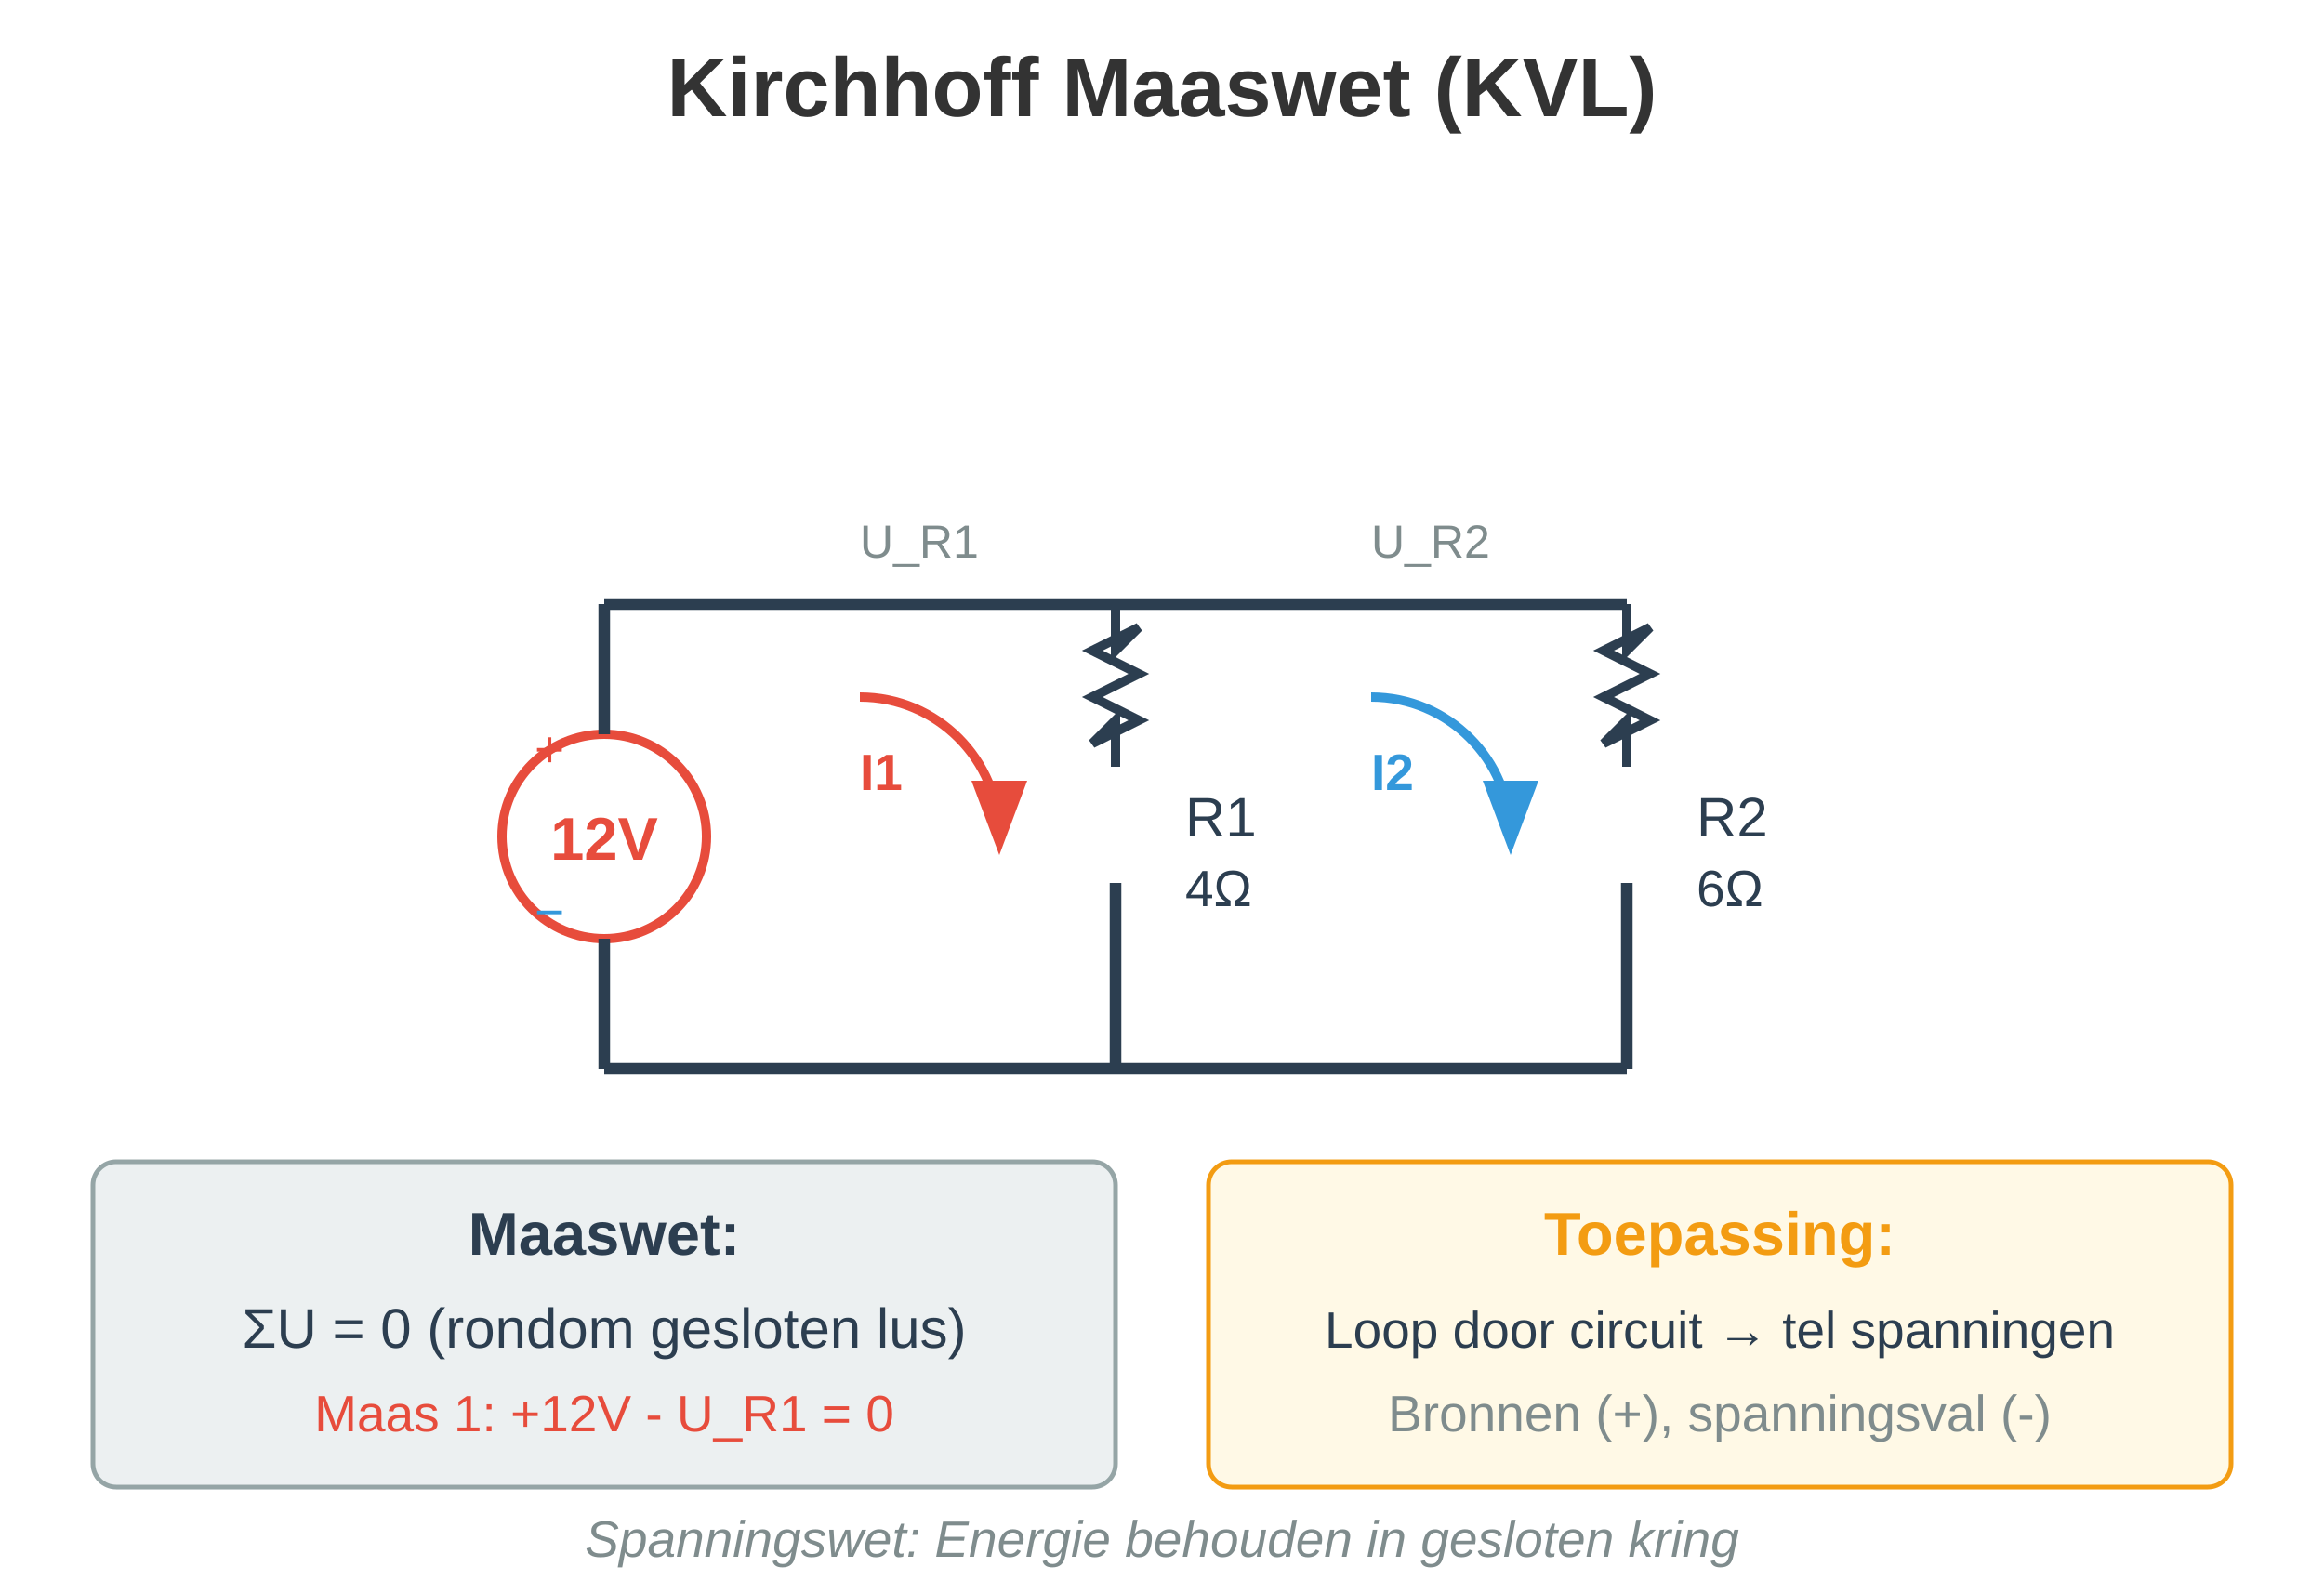
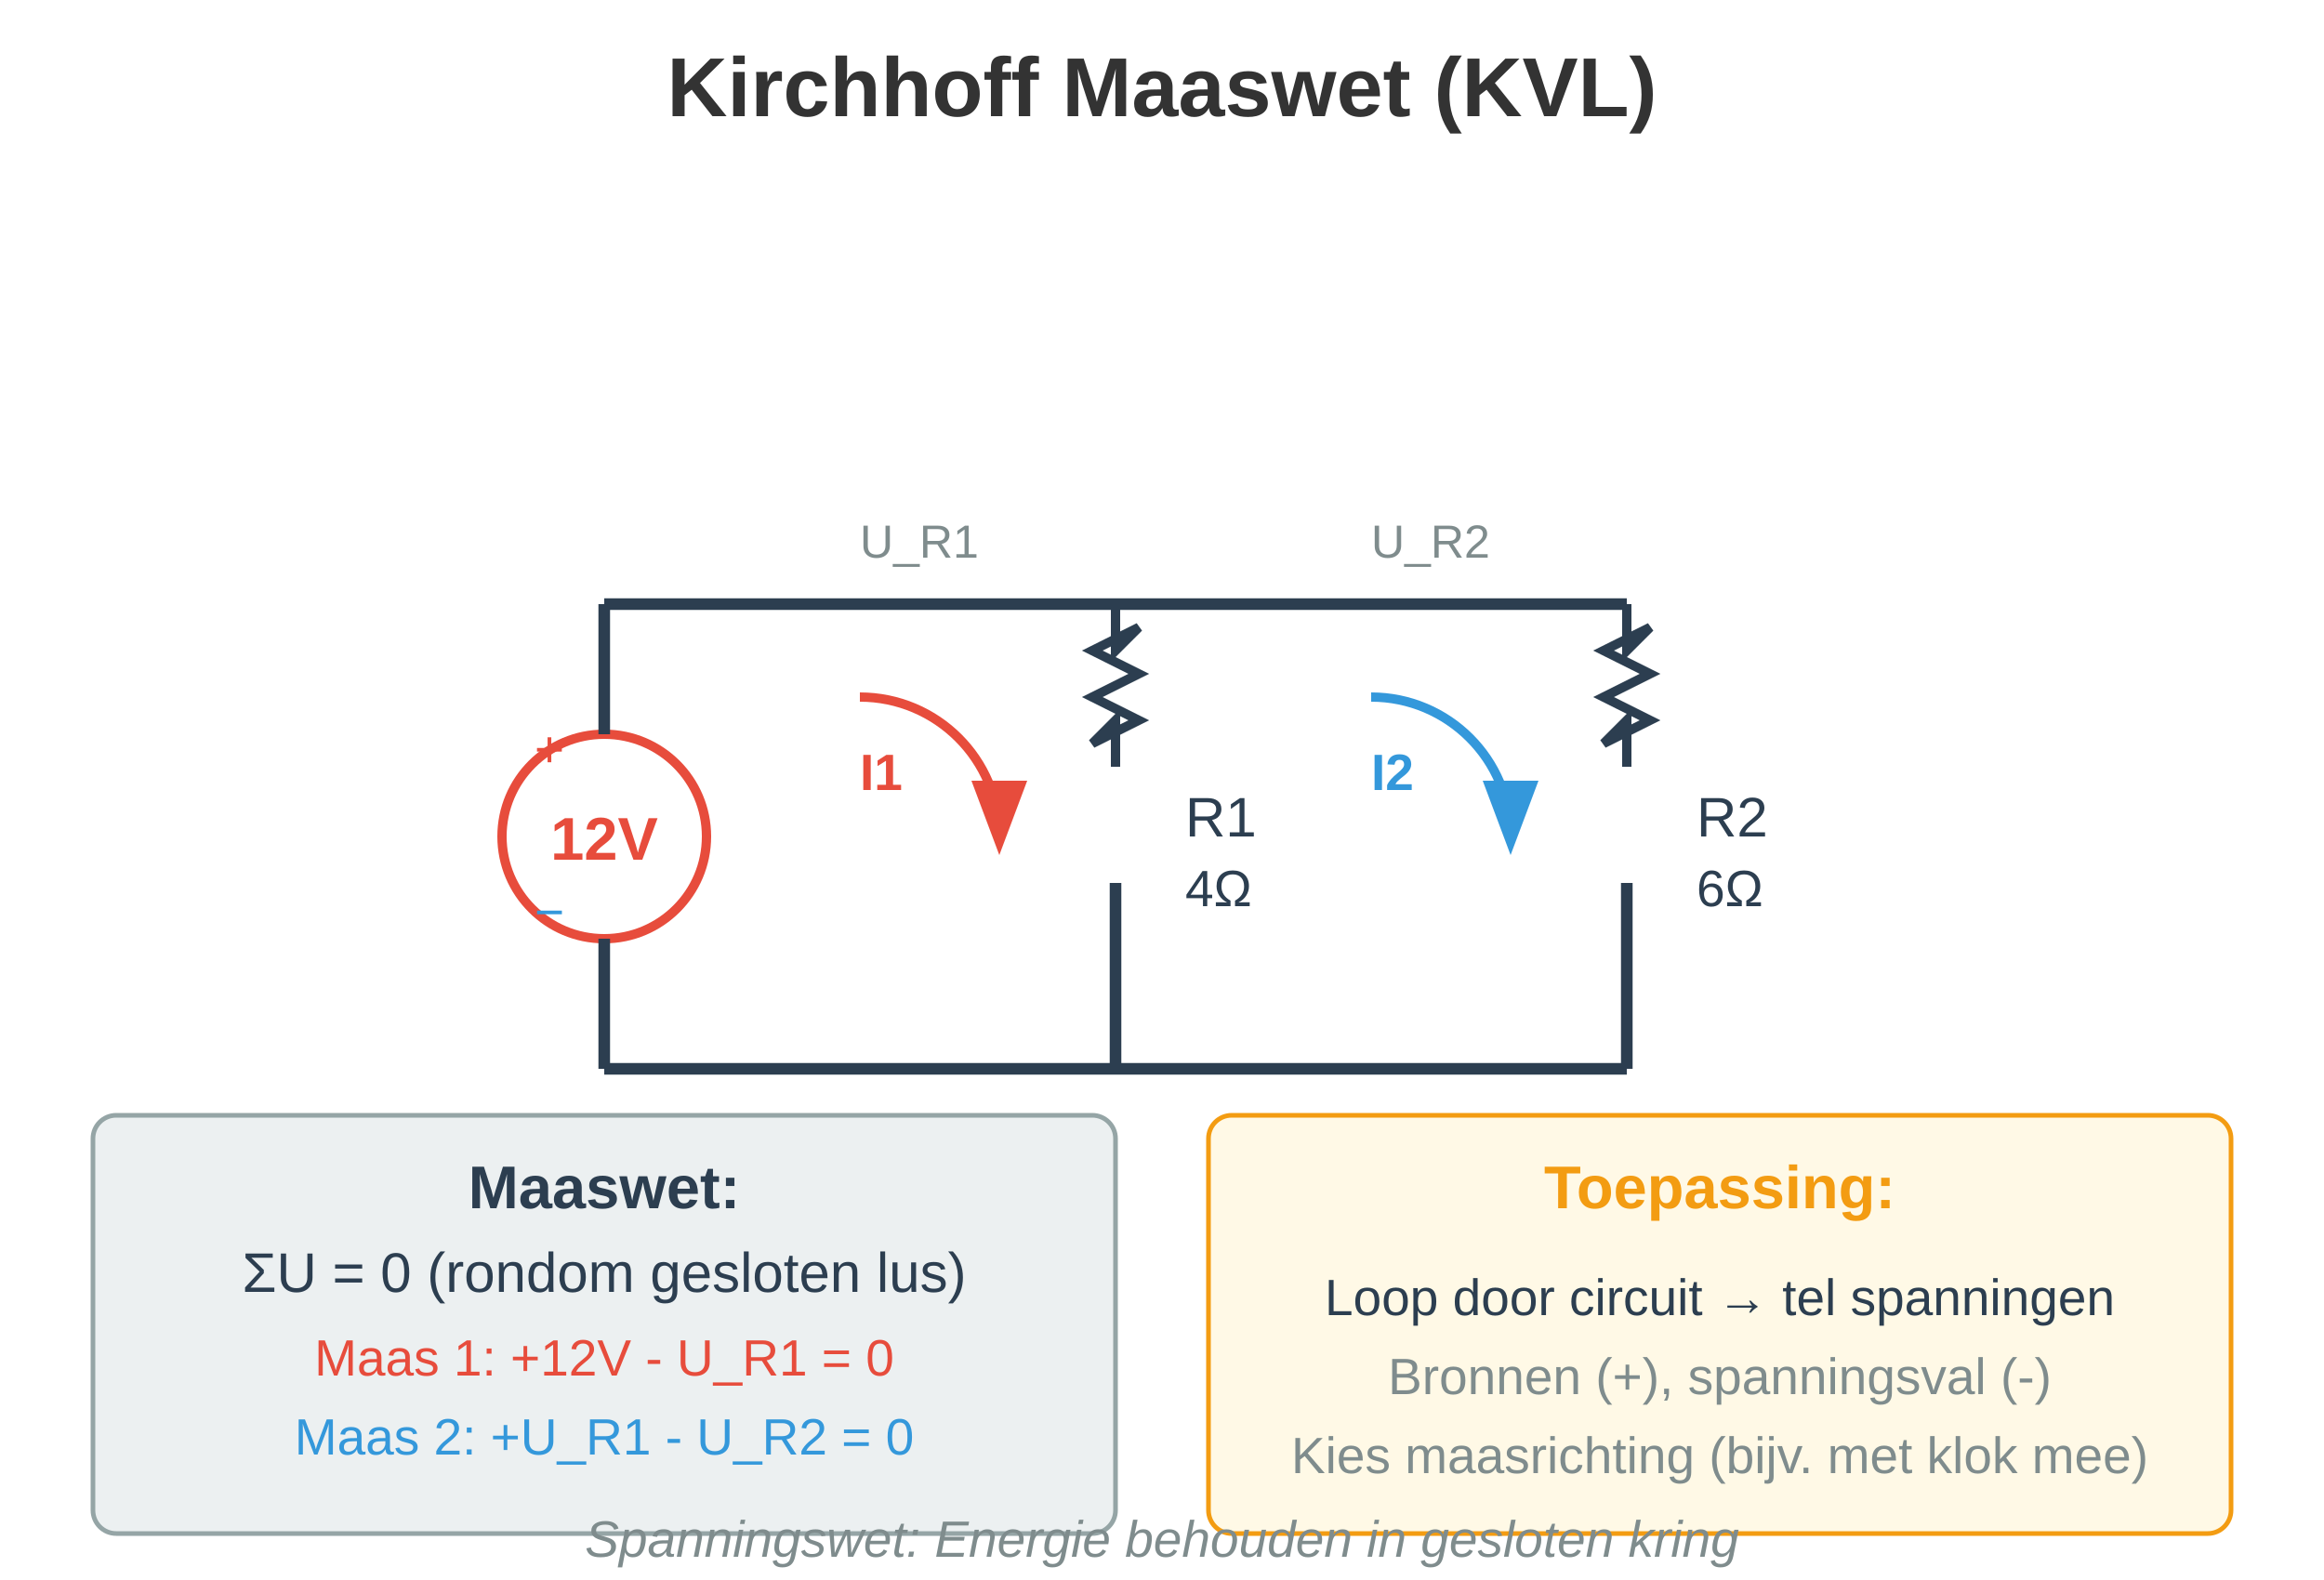
<svg xmlns="http://www.w3.org/2000/svg" viewBox="0 0 500 340">
  <rect width="500" height="340" fill="white" />
  <text x="250" y="25" font-family="Arial, sans-serif" font-size="18" font-weight="bold" text-anchor="middle" fill="#333">Kirchhoff Maaswet (KVL)</text>
  <g transform="translate(100, 100)">
    <circle cx="30" cy="80" r="22" fill="none" stroke="#e74c3c" stroke-width="2" />
    <text x="30" y="85" font-family="Arial, sans-serif" font-size="13" font-weight="bold" text-anchor="middle" fill="#e74c3c">12V</text>
    <text x="15" y="65" font-family="Arial, sans-serif" font-size="11" fill="#e74c3c">+</text>
    <text x="15" y="100" font-family="Arial, sans-serif" font-size="11" fill="#3498db">−</text>
    <line x1="30" y1="58" x2="30" y2="30" stroke="#2c3e50" stroke-width="2.5" />
    <line x1="30" y1="30" x2="140" y2="30" stroke="#2c3e50" stroke-width="2.5" />
    <path d="M 140 30 l 0 10 l 5 -5 l -10 5 l 10 5 l -10 5 l 10 5 l -10 5 l 5 -5 l 0 10" fill="none" stroke="#2c3e50" stroke-width="2" />
    <text x="155" y="80" font-family="Arial, sans-serif" font-size="12" fill="#2c3e50">R1</text>
    <text x="155" y="95" font-family="Arial, sans-serif" font-size="11" fill="#2c3e50">4Ω</text>
    <line x1="140" y1="90" x2="140" y2="130" stroke="#2c3e50" stroke-width="2.5" />
    <line x1="140" y1="130" x2="30" y2="130" stroke="#2c3e50" stroke-width="2.5" />
    <line x1="30" y1="130" x2="30" y2="102" stroke="#2c3e50" stroke-width="2.5" />
    <path d="M 85 50 A 30 30 0 0 1 115 80" fill="none" stroke="#e74c3c" stroke-width="2" marker-end="url(#arrowred1)" />
    <defs>
      <marker id="arrowred1" markerWidth="8" markerHeight="8" refX="6" refY="3" orient="auto">
        <path d="M0,0 L0,6 L8,3 z" fill="#e74c3c" />
      </marker>
    </defs>
    <text x="85" y="70" font-family="Arial, sans-serif" font-size="11" font-weight="bold" fill="#e74c3c">I1</text>
    <line x1="140" y1="30" x2="250" y2="30" stroke="#2c3e50" stroke-width="2.5" />
    <path d="M 250 30 l 0 10 l 5 -5 l -10 5 l 10 5 l -10 5 l 10 5 l -10 5 l 5 -5 l 0 10" fill="none" stroke="#2c3e50" stroke-width="2" />
    <text x="265" y="80" font-family="Arial, sans-serif" font-size="12" fill="#2c3e50">R2</text>
    <text x="265" y="95" font-family="Arial, sans-serif" font-size="11" fill="#2c3e50">6Ω</text>
    <line x1="250" y1="90" x2="250" y2="130" stroke="#2c3e50" stroke-width="2.5" />
    <line x1="250" y1="130" x2="140" y2="130" stroke="#2c3e50" stroke-width="2.5" />
    <path d="M 195 50 A 30 30 0 0 1 225 80" fill="none" stroke="#3498db" stroke-width="2" marker-end="url(#arrowblue1)" />
    <defs>
      <marker id="arrowblue1" markerWidth="8" markerHeight="8" refX="6" refY="3" orient="auto">
        <path d="M0,0 L0,6 L8,3 z" fill="#3498db" />
      </marker>
    </defs>
    <text x="195" y="70" font-family="Arial, sans-serif" font-size="11" font-weight="bold" fill="#3498db">I2</text>
    <text x="85" y="20" font-family="Arial, sans-serif" font-size="10" fill="#7f8c8d">U_R1</text>
    <text x="195" y="20" font-family="Arial, sans-serif" font-size="10" fill="#7f8c8d">U_R2</text>
  </g>
-   <g transform="translate(20, 250)">
-     <rect x="0" y="0" width="220" height="70" fill="#ecf0f1" stroke="#95a5a6" stroke-width="1" rx="5" />
+   <g transform="translate(20, 240)">
+     <rect x="0" y="0" width="220" height="90" fill="#ecf0f1" stroke="#95a5a6" stroke-width="1" rx="5" />
    <text x="110" y="20" font-family="Arial, sans-serif" font-size="13" font-weight="bold" text-anchor="middle" fill="#2c3e50">Maaswet:</text>
-     <text x="110" y="40" font-family="Arial, sans-serif" font-size="12" text-anchor="middle" fill="#2c3e50">ΣU = 0 (rondom gesloten lus)</text>
-     <text x="110" y="58" font-family="Arial, sans-serif" font-size="11" text-anchor="middle" fill="#e74c3c">Maas 1: +12V - U_R1 = 0</text>
+     <text x="110" y="38" font-family="Arial, sans-serif" font-size="12" text-anchor="middle" fill="#2c3e50">ΣU = 0 (rondom gesloten lus)</text>
+     <text x="110" y="56" font-family="Arial, sans-serif" font-size="11" text-anchor="middle" fill="#e74c3c">Maas 1: +12V - U_R1 = 0</text>
+     <text x="110" y="73" font-family="Arial, sans-serif" font-size="11" text-anchor="middle" fill="#3498db">Maas 2: +U_R1 - U_R2 = 0</text>
  </g>
-   <g transform="translate(260, 250)">
-     <rect x="0" y="0" width="220" height="70" fill="#fff9e6" stroke="#f39c12" stroke-width="1" rx="5" />
+   <g transform="translate(260, 240)">
+     <rect x="0" y="0" width="220" height="90" fill="#fff9e6" stroke="#f39c12" stroke-width="1" rx="5" />
    <text x="110" y="20" font-family="Arial, sans-serif" font-size="13" font-weight="bold" text-anchor="middle" fill="#f39c12">Toepassing:</text>
-     <text x="110" y="40" font-family="Arial, sans-serif" font-size="11" text-anchor="middle" fill="#2c3e50">Loop door circuit → tel spanningen</text>
-     <text x="110" y="58" font-family="Arial, sans-serif" font-size="11" text-anchor="middle" fill="#7f8c8d">Bronnen (+), spanningsval (-)</text>
+     <text x="110" y="43" font-family="Arial, sans-serif" font-size="11" text-anchor="middle" fill="#2c3e50">Loop door circuit → tel spanningen</text>
+     <text x="110" y="60" font-family="Arial, sans-serif" font-size="11" text-anchor="middle" fill="#7f8c8d">Bronnen (+), spanningsval (-)</text>
+     <text x="110" y="77" font-family="Arial, sans-serif" font-size="11" text-anchor="middle" fill="#7f8c8d">Kies maasrichting (bijv. met klok mee)</text>
  </g>
  <text x="250" y="335" font-family="Arial, sans-serif" font-size="11" text-anchor="middle" fill="#7f8c8d" font-style="italic">Spanningswet: Energie behouden in gesloten kring</text>
</svg>
